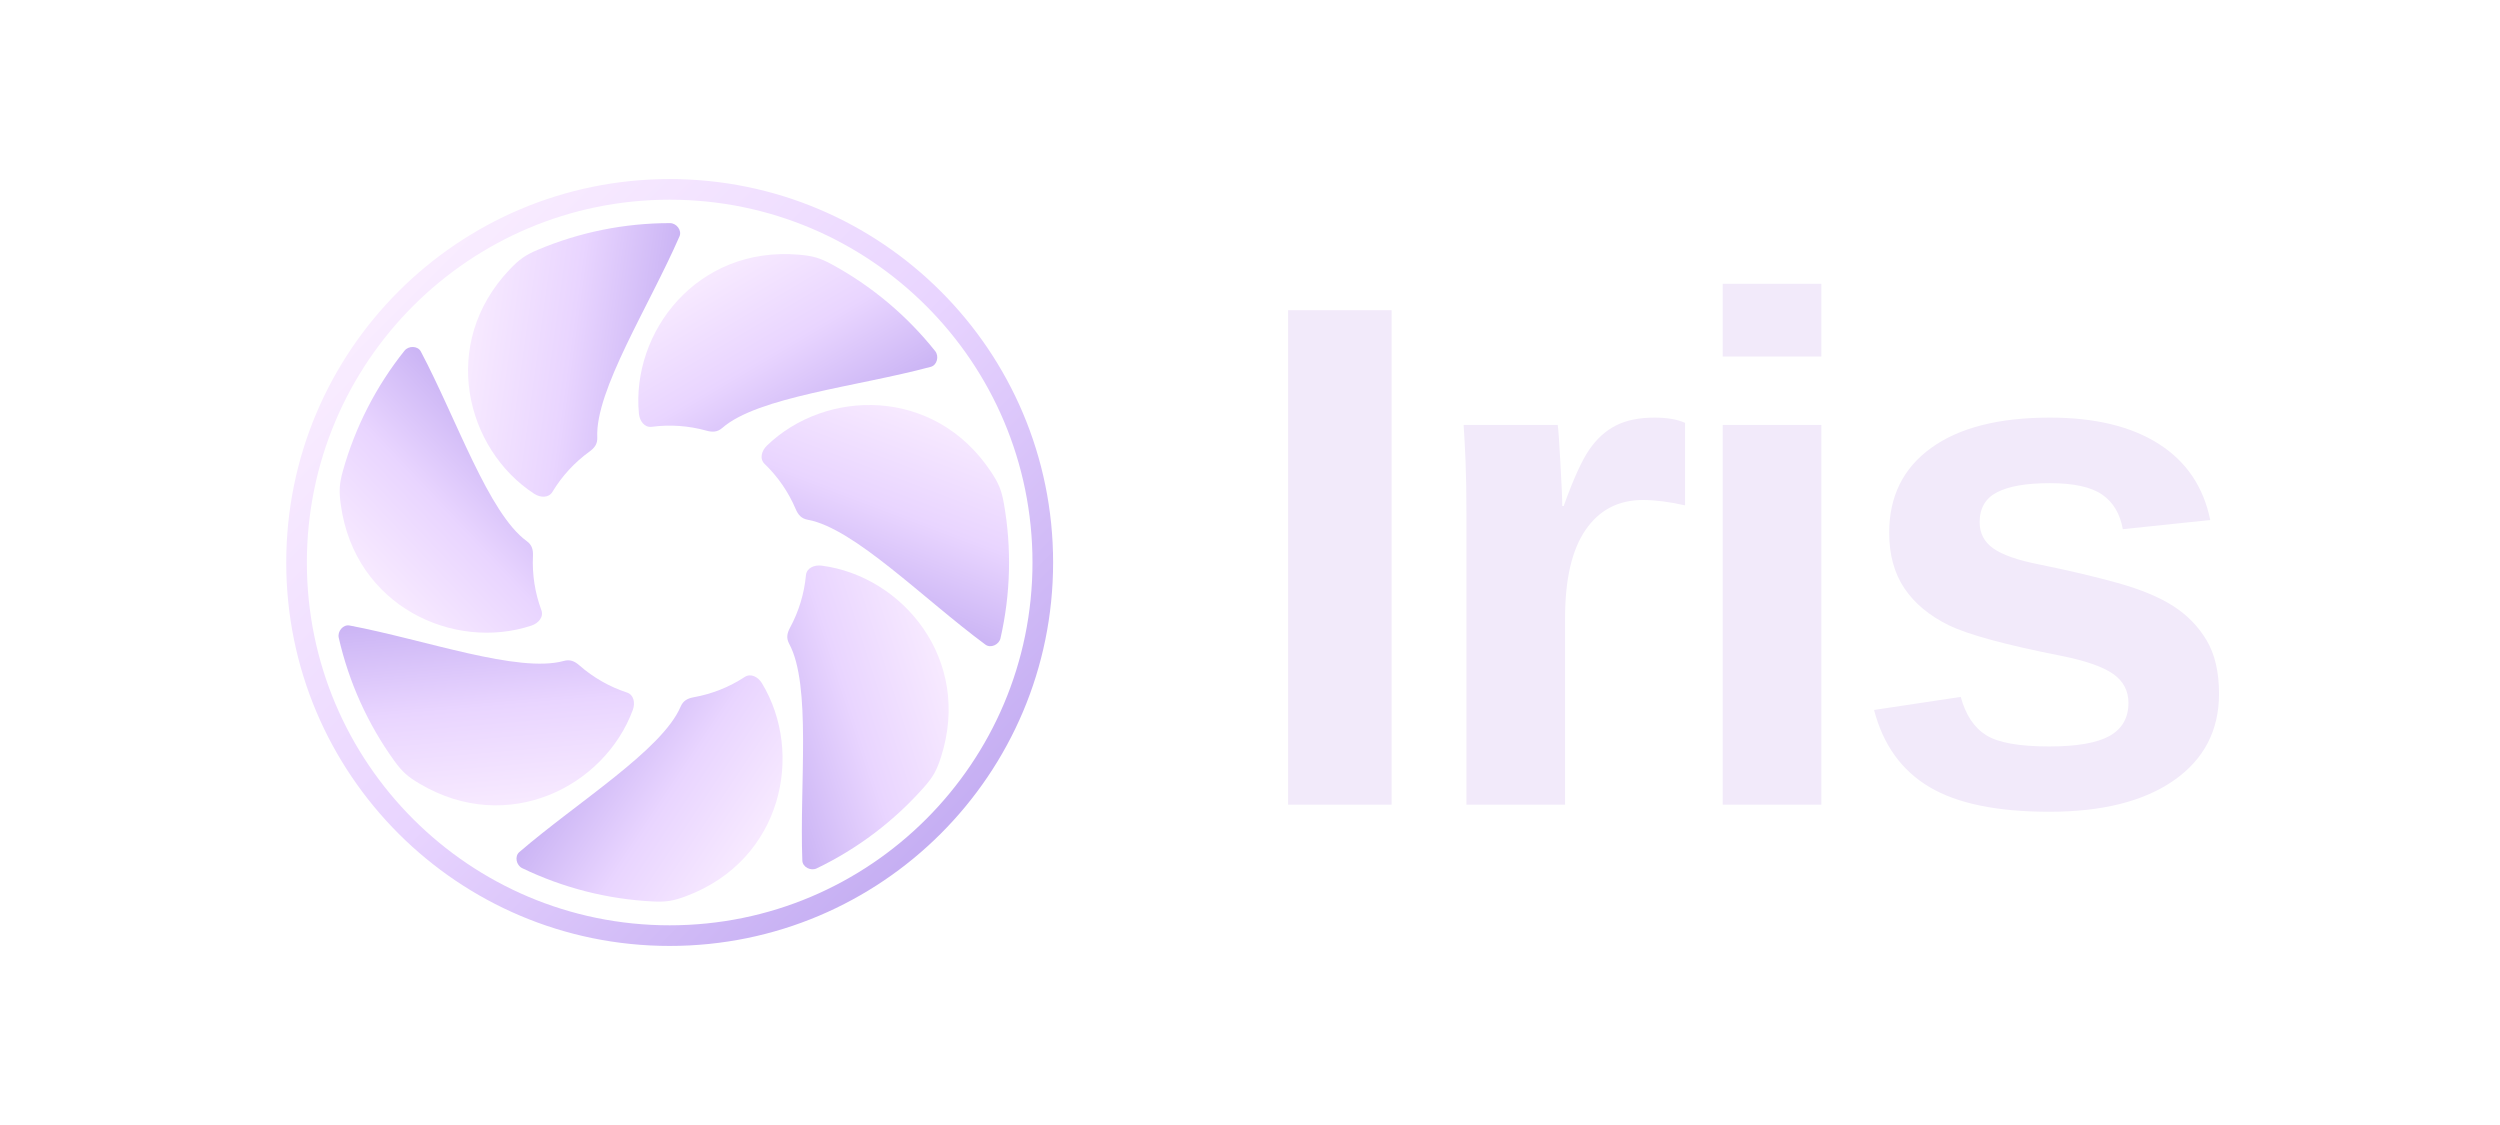
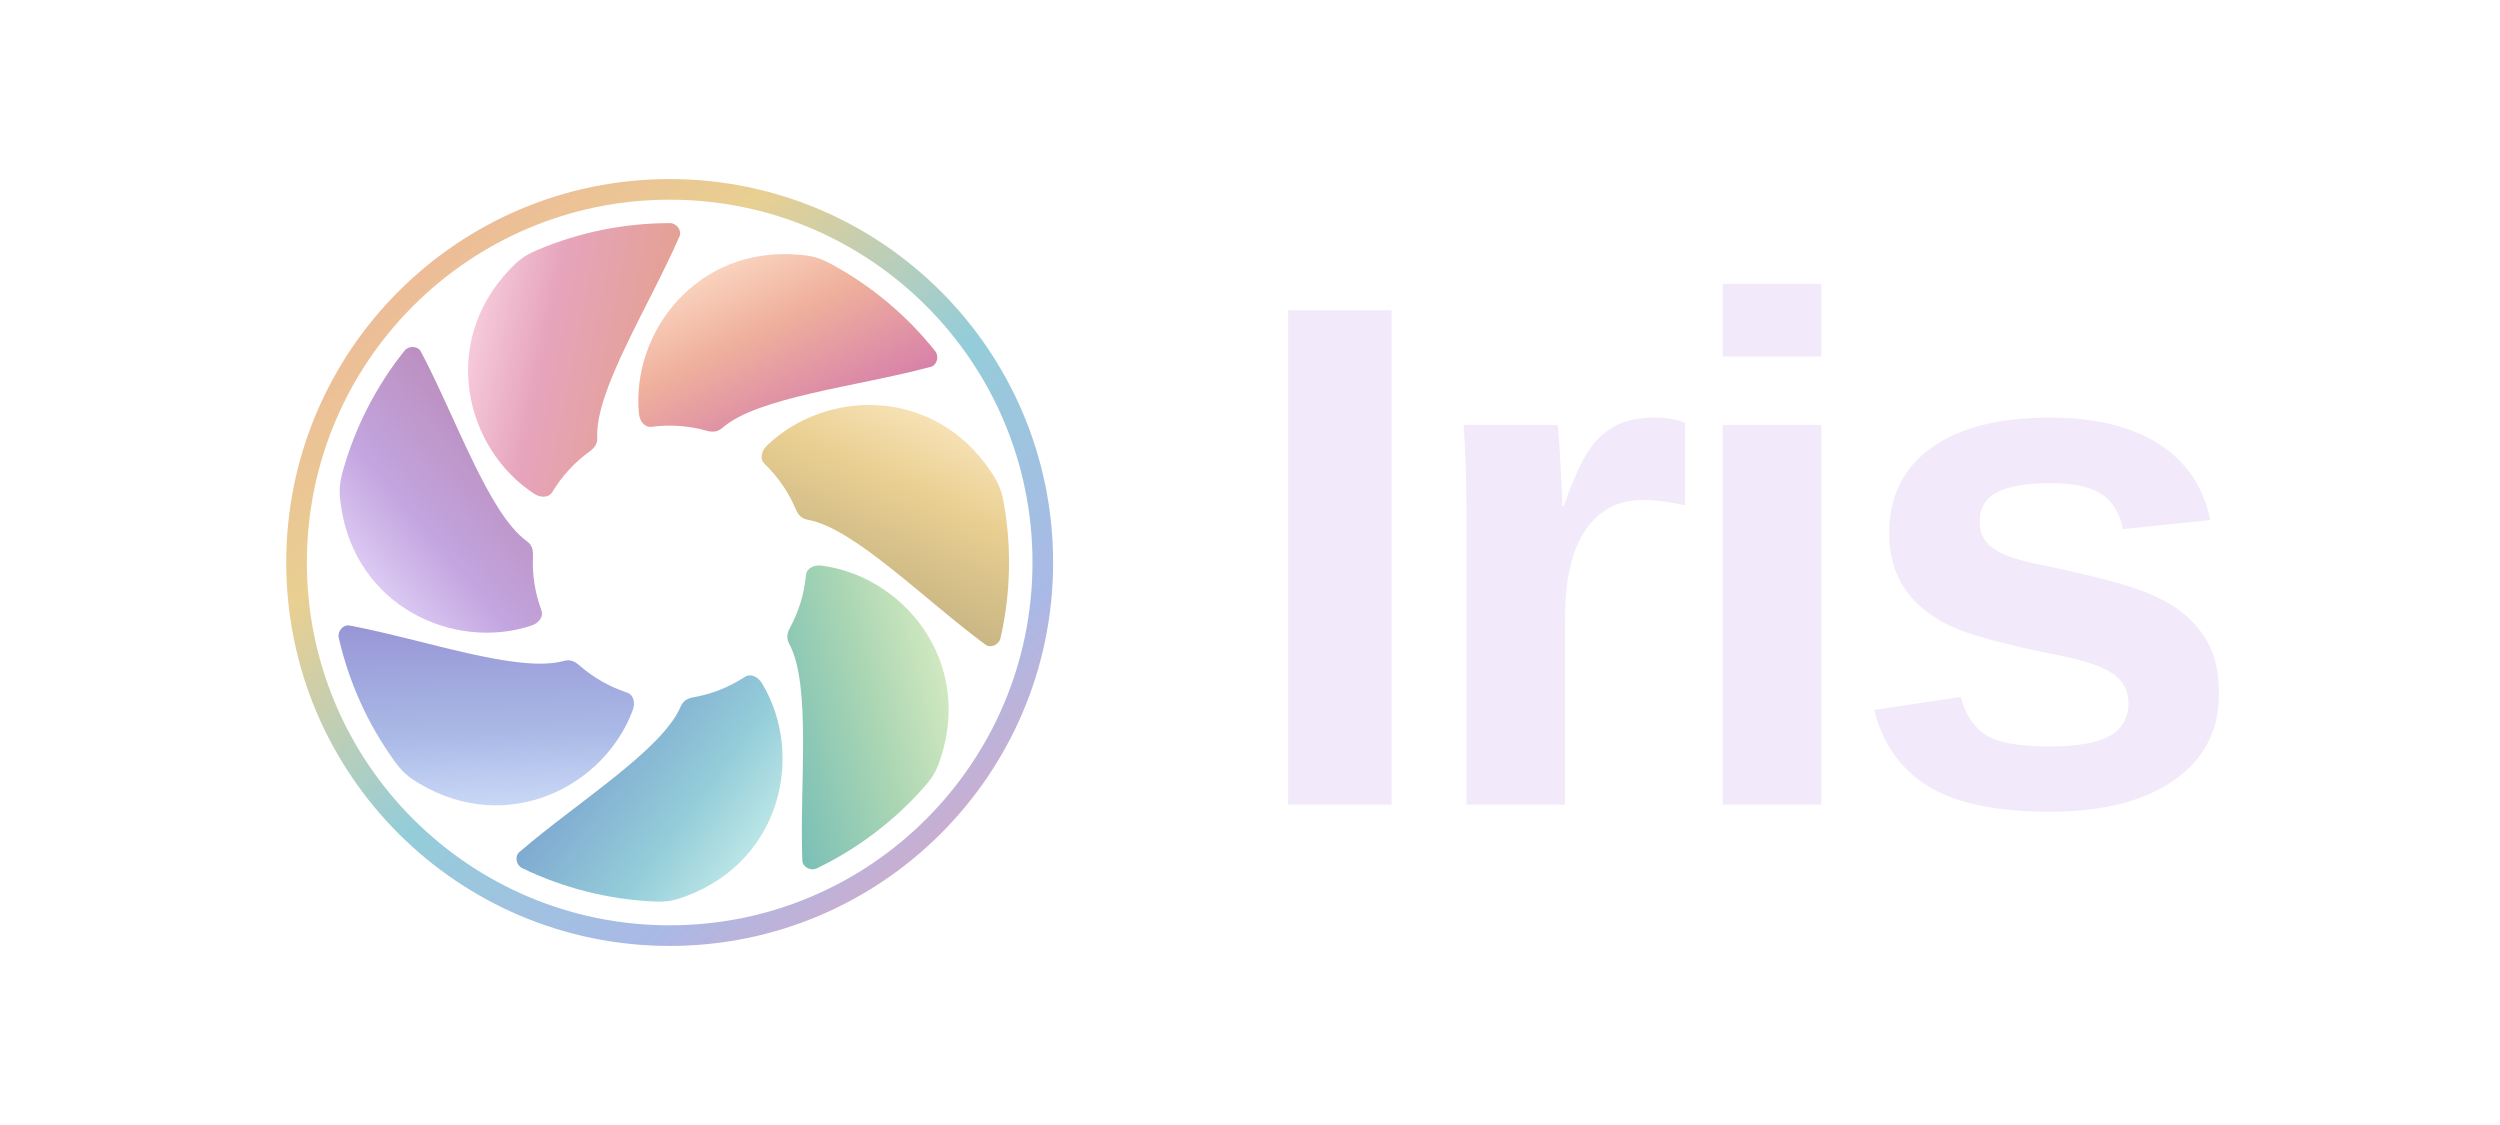
<svg xmlns="http://www.w3.org/2000/svg" xmlns:xlink="http://www.w3.org/1999/xlink" width="320" height="144" viewBox="0 0 320 144" role="img" aria-labelledby="title description">
  <defs>
-     <linearGradient id="mark" x1="0" y1="0" x2="1" y2="1">
-       <stop stop-color="#fff5ff" />
-       <stop offset=".5" stop-color="#e9d5ff" />
-       <stop offset="1" stop-color="#b8a0ee" />
+     <path id="petal" d="M 239.599,176.626       C 235.44,133.386 270.391,87.098 325,91.841       C 332.236,92.47 336.039,93.496 342.421,96.964       A 181 181 0 0 1 397.613,143.275       C 399.777,145.995 398.622,150.74 395.265,151.641       C 355.734,162.247 303.071,167.647 284.09,184.202       C 281.473,186.484 278.878,186.591 275.533,185.662       A 73 73 0 0 0 246.446,183.628       C 242.563,184.141 239.974,180.526 239.599,176.626       Z" />
+     <linearGradient id="spectrum-0" gradientUnits="userSpaceOnUse" x1="260" y1="86" x2="318" y2="199">
+       <stop stop-color="#ffe6d0" />
+       <stop offset=".48" stop-color="#efb09c" />
+       <stop offset="1" stop-color="#d47cab" />
    </linearGradient>
-     <path id="petal" d="M 239.599,176.626       C 235.44,133.386 270.391,87.098 325,91.841       C 332.236,92.47 336.039,93.496 342.421,96.964       A 181 181 0 0 1 397.613,143.275       C 399.777,145.995 398.622,150.74 395.265,151.641       C 355.734,162.247 303.071,167.647 284.09,184.202       C 281.473,186.484 278.878,186.591 275.533,185.662       A 73 73 0 0 0 246.446,183.628       C 242.563,184.141 239.974,180.526 239.599,176.626       Z" />
+     <linearGradient id="spectrum-1" gradientUnits="userSpaceOnUse" x1="260" y1="86" x2="318" y2="199">
+       <stop stop-color="#ffecc9" />
+       <stop offset=".48" stop-color="#e9cf91" />
+       <stop offset="1" stop-color="#c5b383" />
+     </linearGradient>
+     <linearGradient id="spectrum-2" gradientUnits="userSpaceOnUse" x1="260" y1="86" x2="318" y2="199">
+       <stop stop-color="#e4f2c8" />
+       <stop offset=".48" stop-color="#add7b3" />
+       <stop offset="1" stop-color="#75bdb7" />
+     </linearGradient>
+     <linearGradient id="spectrum-3" gradientUnits="userSpaceOnUse" x1="260" y1="86" x2="318" y2="199">
+       <stop stop-color="#d0f3ed" />
+       <stop offset=".48" stop-color="#94cdd9" />
+       <stop offset="1" stop-color="#7da6d0" />
+     </linearGradient>
+     <linearGradient id="spectrum-4" gradientUnits="userSpaceOnUse" x1="260" y1="86" x2="318" y2="199">
+       <stop stop-color="#dce9ff" />
+       <stop offset=".48" stop-color="#a9b9e6" />
+       <stop offset="1" stop-color="#9692d4" />
+     </linearGradient>
+     <linearGradient id="spectrum-5" gradientUnits="userSpaceOnUse" x1="260" y1="86" x2="318" y2="199">
+       <stop stop-color="#eadfff" />
+       <stop offset=".48" stop-color="#c3a5df" />
+       <stop offset="1" stop-color="#bb8dbd" />
+     </linearGradient>
+     <linearGradient id="spectrum-6" gradientUnits="userSpaceOnUse" x1="260" y1="86" x2="318" y2="199">
+       <stop stop-color="#ffe0eb" />
+       <stop offset=".48" stop-color="#e6a4bd" />
+       <stop offset="1" stop-color="#e4a08f" />
+     </linearGradient>
+     <linearGradient id="spectrum-ring" x1=".06" y1="0" x2=".94" y2="1">
+       <stop stop-color="#efb09c" />
+       <stop offset=".28" stop-color="#e9cf91" />
+       <stop offset=".53" stop-color="#94cdd9" />
+       <stop offset=".77" stop-color="#a9b9e6" />
+       <stop offset="1" stop-color="#e6a4bd" />
+     </linearGradient>
  </defs>
  <g transform="translate(24.27871 10.56) scale(.24)">
-     <g fill="url(#mark)">
-       <use xlink:href="#petal" transform="rotate(0 256 256)" />
-       <use xlink:href="#petal" transform="rotate(51.42857 256 256)" />
-       <use xlink:href="#petal" transform="rotate(102.8571 256 256)" />
-       <use xlink:href="#petal" transform="rotate(154.2857 256 256)" />
-       <use xlink:href="#petal" transform="rotate(205.7143 256 256)" />
-       <use xlink:href="#petal" transform="rotate(257.1429 256 256)" />
-       <use xlink:href="#petal" transform="rotate(308.5714 256 256)" />
+     <g>
+       <use xlink:href="#petal" transform="rotate(0 256 256)" fill="url(#spectrum-0)" />
+       <use xlink:href="#petal" transform="rotate(51.42857 256 256)" fill="url(#spectrum-1)" />
+       <use xlink:href="#petal" transform="rotate(102.8571 256 256)" fill="url(#spectrum-2)" />
+       <use xlink:href="#petal" transform="rotate(154.2857 256 256)" fill="url(#spectrum-3)" />
+       <use xlink:href="#petal" transform="rotate(205.7143 256 256)" fill="url(#spectrum-4)" />
+       <use xlink:href="#petal" transform="rotate(257.1429 256 256)" fill="url(#spectrum-5)" />
+       <use xlink:href="#petal" transform="rotate(308.5714 256 256)" fill="url(#spectrum-6)" />
    </g>
-     <circle cx="256" cy="256" r="199" fill="none" stroke="url(#mark)" stroke-width="11" />
+     <circle cx="256" cy="256" r="199" fill="none" stroke="url(#spectrum-ring)" stroke-width="11" />
  </g>
  <text x="158.719" y="103" fill="#f2eafa" font-family="Arial, Helvetica, sans-serif" font-size="92" font-weight="700" letter-spacing="-3">Iris</text>
</svg>
